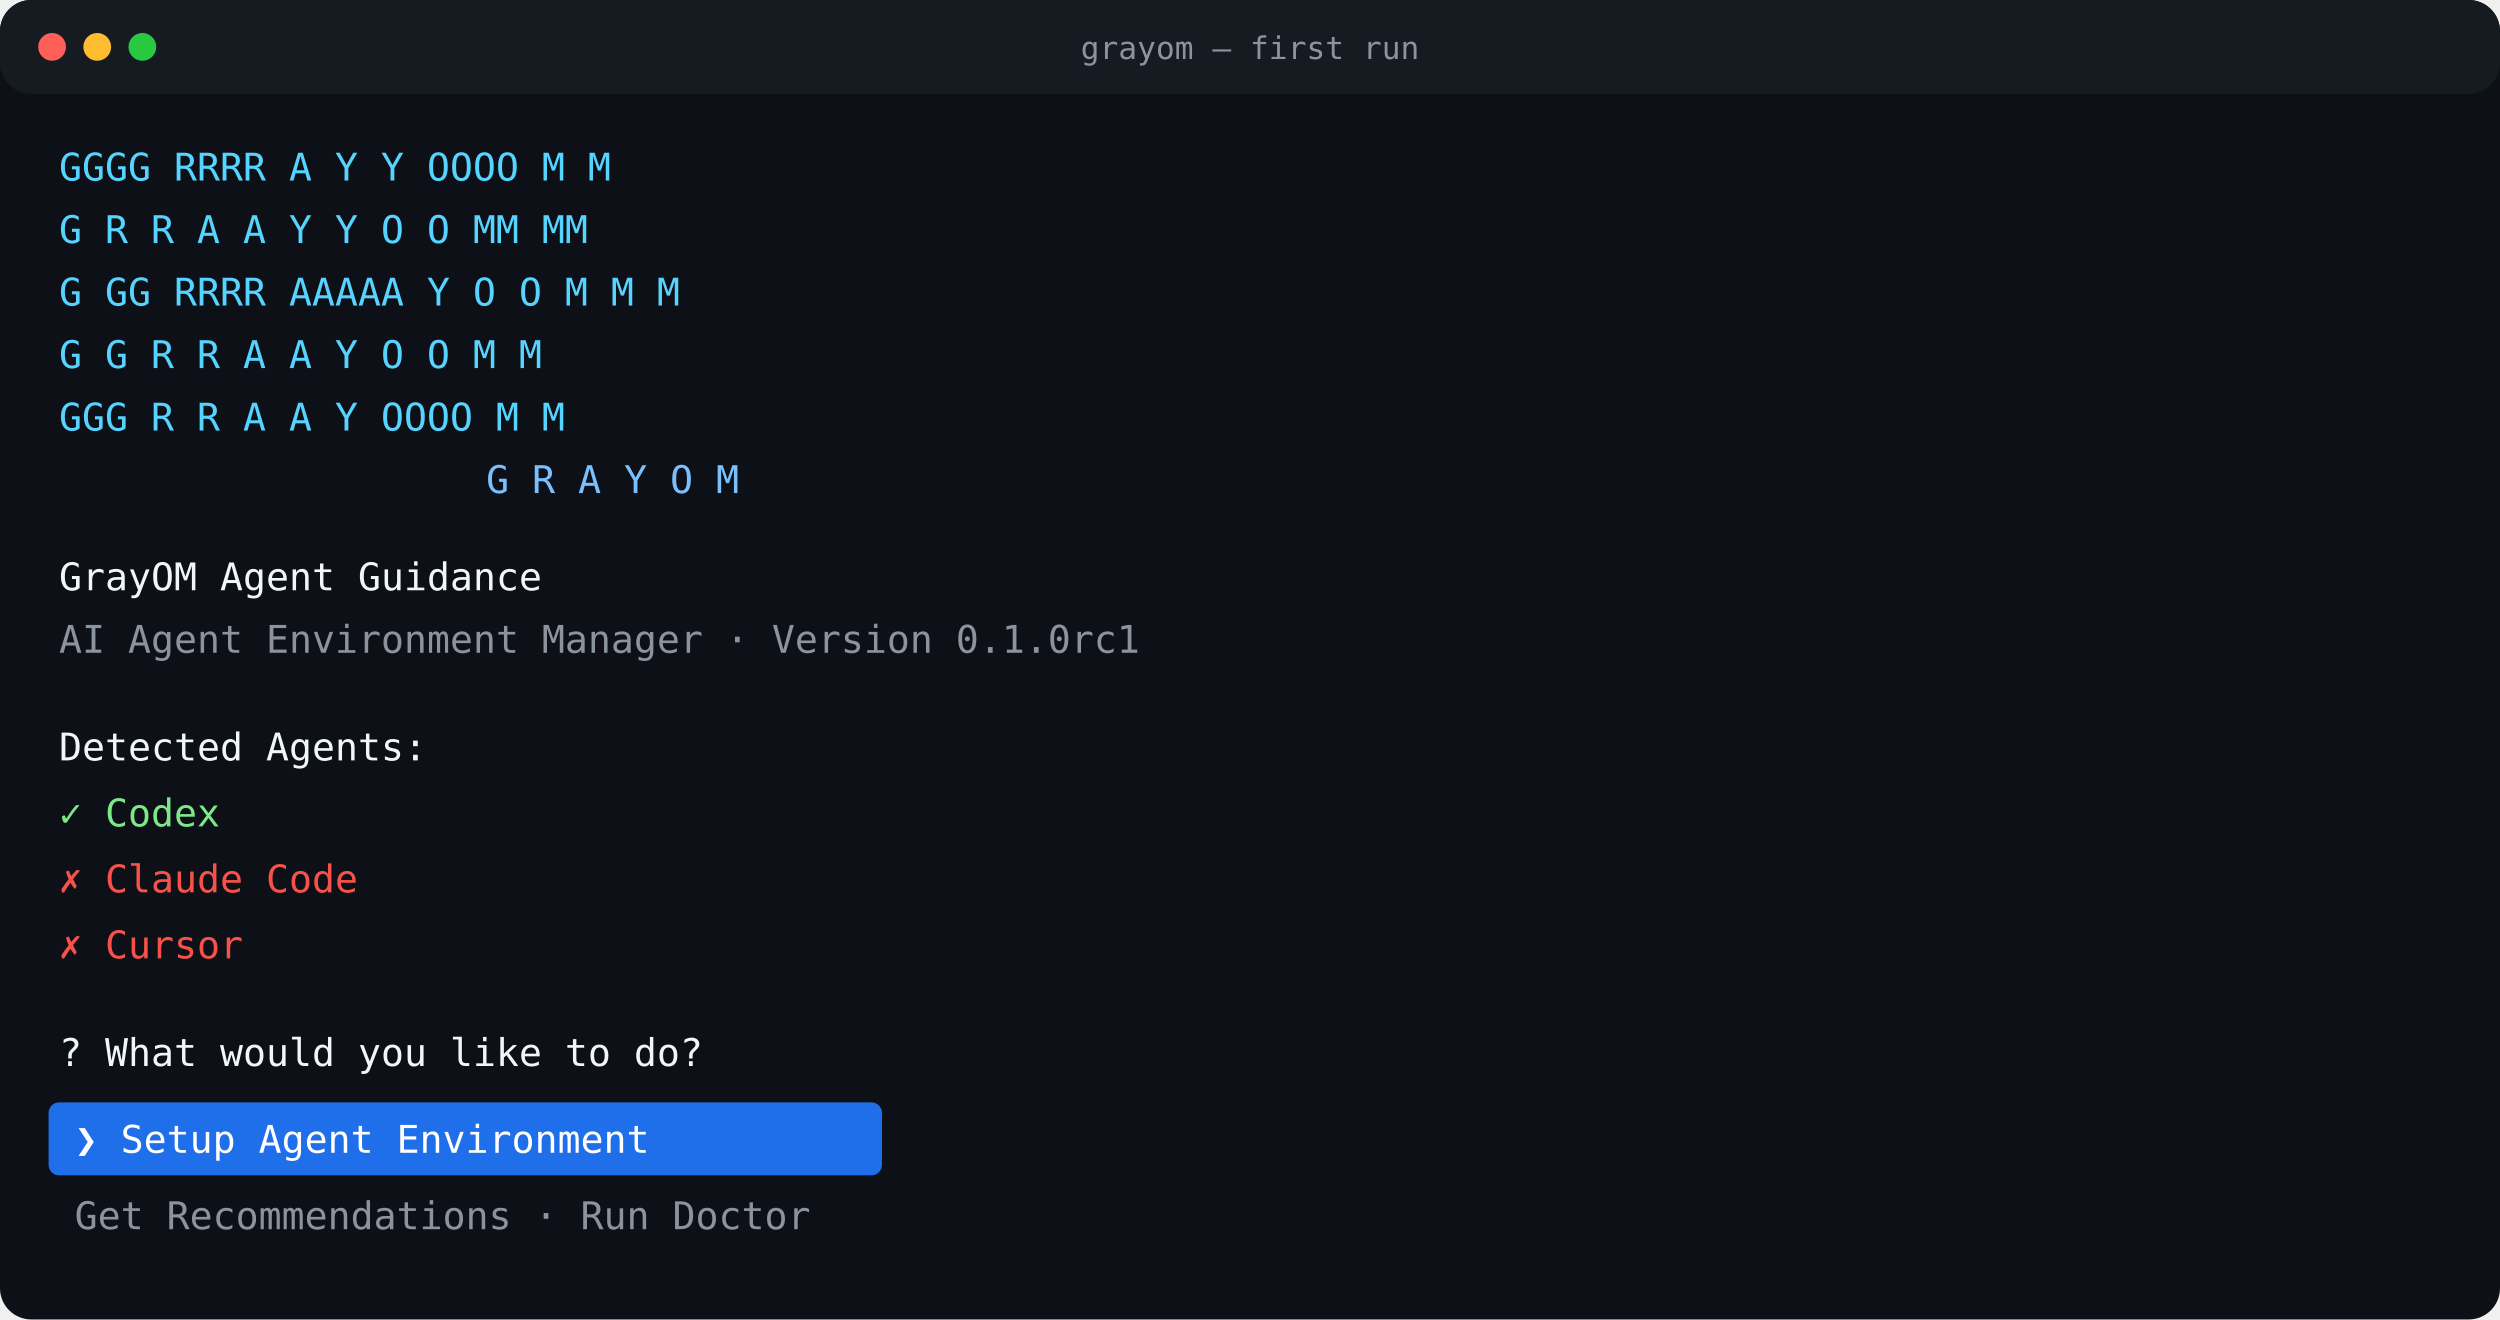
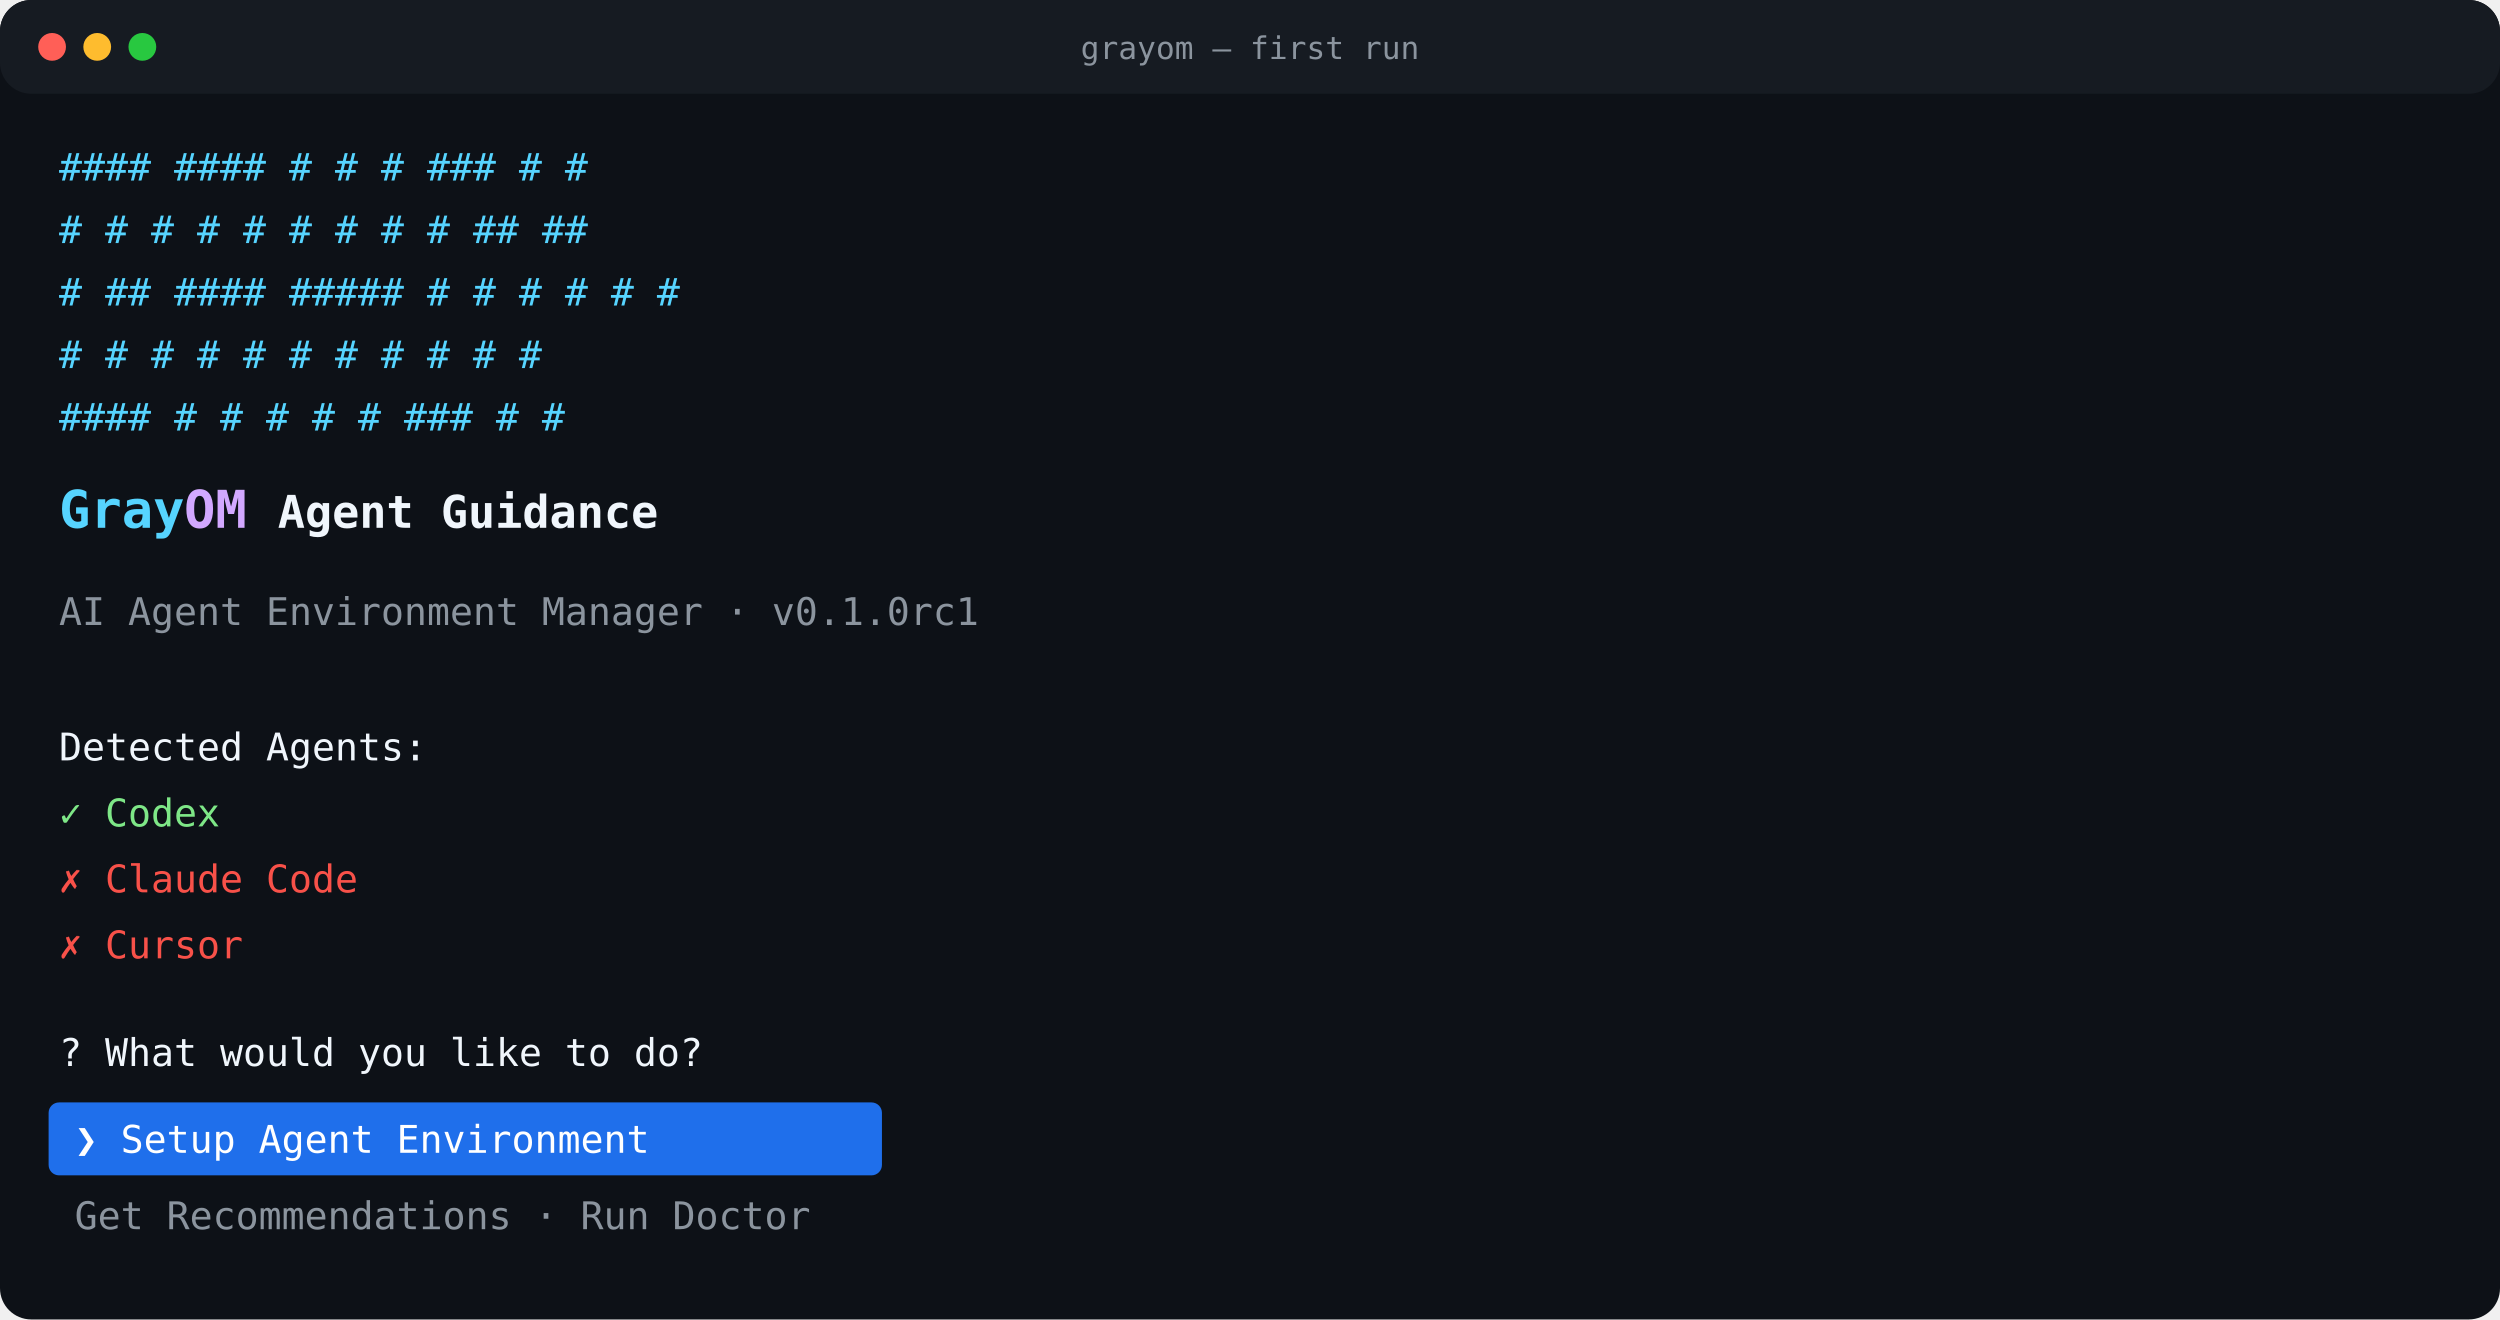
<svg xmlns="http://www.w3.org/2000/svg" width="1440" height="760" viewBox="0 0 1440 760">
  <rect width="1440" height="760" rx="18" fill="#0d1117" />
  <rect width="1440" height="54" rx="18" fill="#161b22" />
  <circle cx="30" cy="27" r="8" fill="#ff5f57" />
  <circle cx="56" cy="27" r="8" fill="#febc2e" />
  <circle cx="82" cy="27" r="8" fill="#28c840" />
  <text x="720" y="34" text-anchor="middle" fill="#8b949e" font-family="DejaVu Sans Mono, monospace" font-size="18">grayom — first run</text>
  <g font-family="DejaVu Sans Mono, monospace" font-size="22">
-     <text x="34" y="104" fill="#56d4ff">  GGGG   RRRR      A     Y   Y   OOOO   M   M</text>
-     <text x="34" y="140" fill="#56d4ff"> G       R   R    A A     Y Y   O    O  MM MM</text>
-     <text x="34" y="176" fill="#56d4ff"> G  GG   RRRR    AAAAA     Y    O    O  M M M</text>
-     <text x="34" y="212" fill="#56d4ff"> G   G   R  R    A   A     Y    O    O  M   M</text>
-     <text x="34" y="248" fill="#56d4ff">  GGG    R   R   A   A     Y     OOOO   M   M</text>
-     <text x="280" y="284" fill="#79c0ff">G R A Y O M</text>
-     <text x="34" y="340" fill="#f0f6fc">GrayOM Agent Guidance</text>
-     <text x="34" y="376" fill="#8b949e">AI Agent Environment Manager · Version 0.1.0rc1</text>
+     <text x="34" y="104" fill="#56d4ff">  ####   ####      #     #   #    ###    #   #</text>
+     <text x="34" y="140" fill="#56d4ff"> #       #   #    # #     # #    #   #   ## ##</text>
+     <text x="34" y="176" fill="#56d4ff"> #  ##   ####    #####     #     #     #  # # #</text>
+     <text x="34" y="212" fill="#56d4ff"> #   #   #  #    #   #     #      #   #   #   #</text>
+     <text x="34" y="248" fill="#56d4ff">  ####   #   #   #   #     #       ###    #   #</text>
+     <text x="34" y="304" fill="#56d4ff" font-size="30" font-weight="bold">Gray</text>
+     <text x="106" y="304" fill="#d2a8ff" font-size="30" font-weight="bold">OM</text>
+     <text x="160" y="304" fill="#f0f6fc" font-size="26" font-weight="bold">Agent Guidance</text>
+     <text x="34" y="360" fill="#8b949e">AI Agent Environment Manager · v0.1.0rc1</text>
    <text x="34" y="438" fill="#f0f6fc">Detected Agents:</text>
    <text x="34" y="476" fill="#7ee787">✓ Codex</text>
    <text x="34" y="514" fill="#f85149">✗ Claude Code</text>
    <text x="34" y="552" fill="#f85149">✗ Cursor</text>
    <text x="34" y="614" fill="#f0f6fc">? What would you like to do?</text>
    <rect x="28" y="635" width="480" height="42" rx="6" fill="#1f6feb" />
    <text x="43" y="664" fill="#ffffff">❯ Setup Agent Environment</text>
    <text x="43" y="708" fill="#8b949e">  Get Recommendations   ·   Run Doctor</text>
  </g>
</svg>
